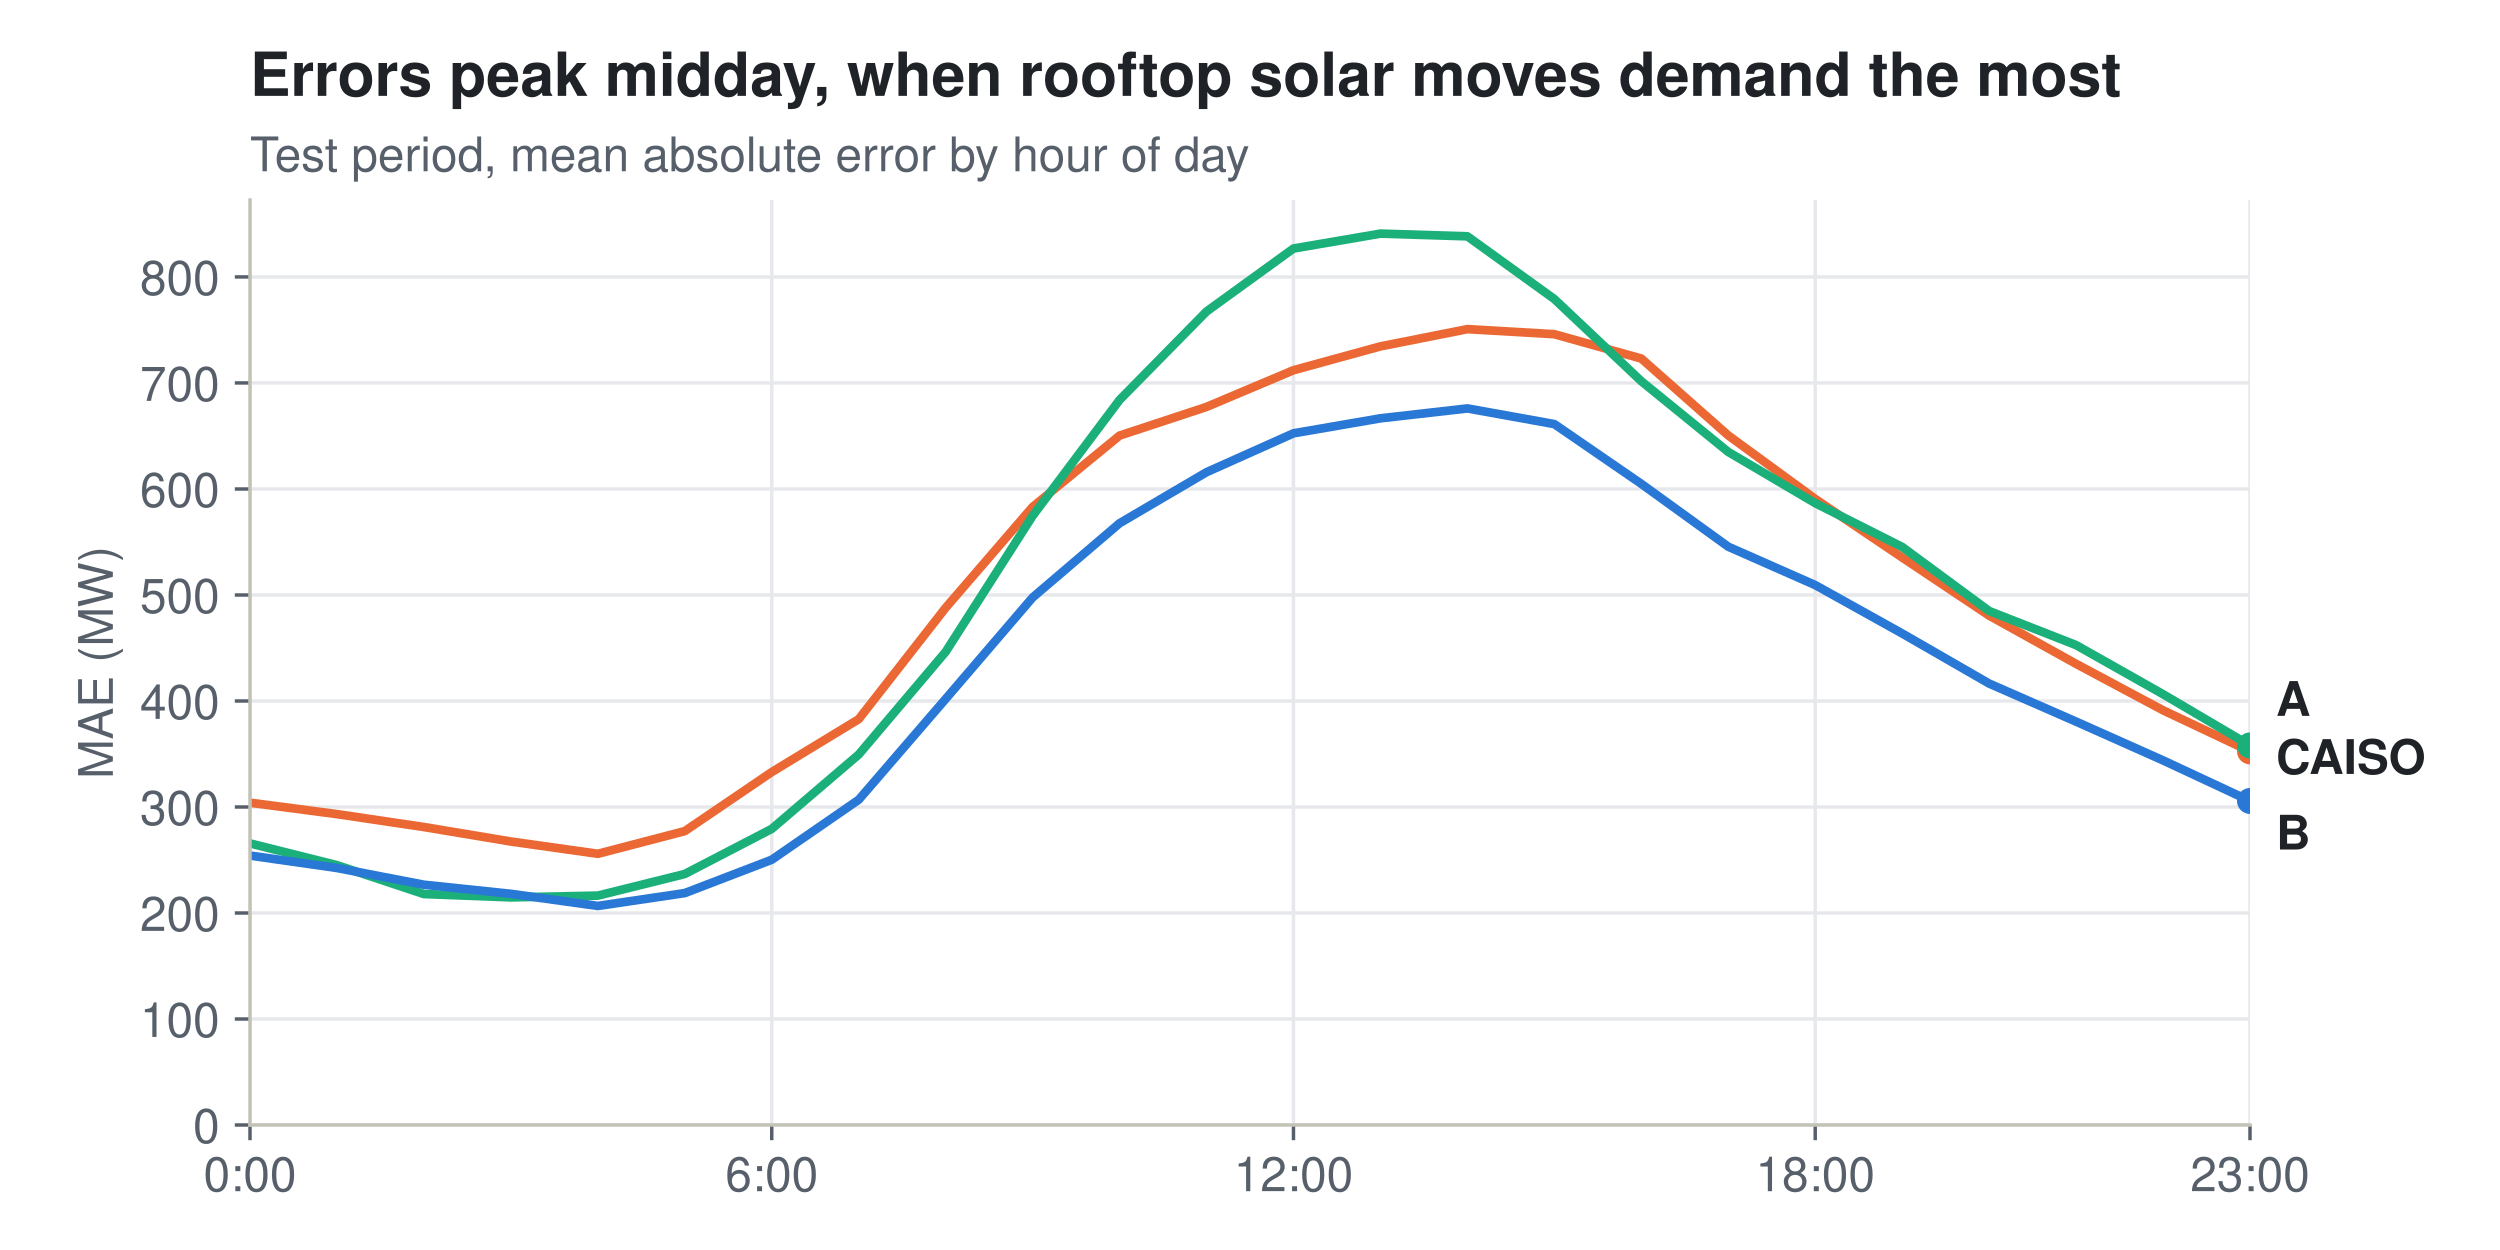
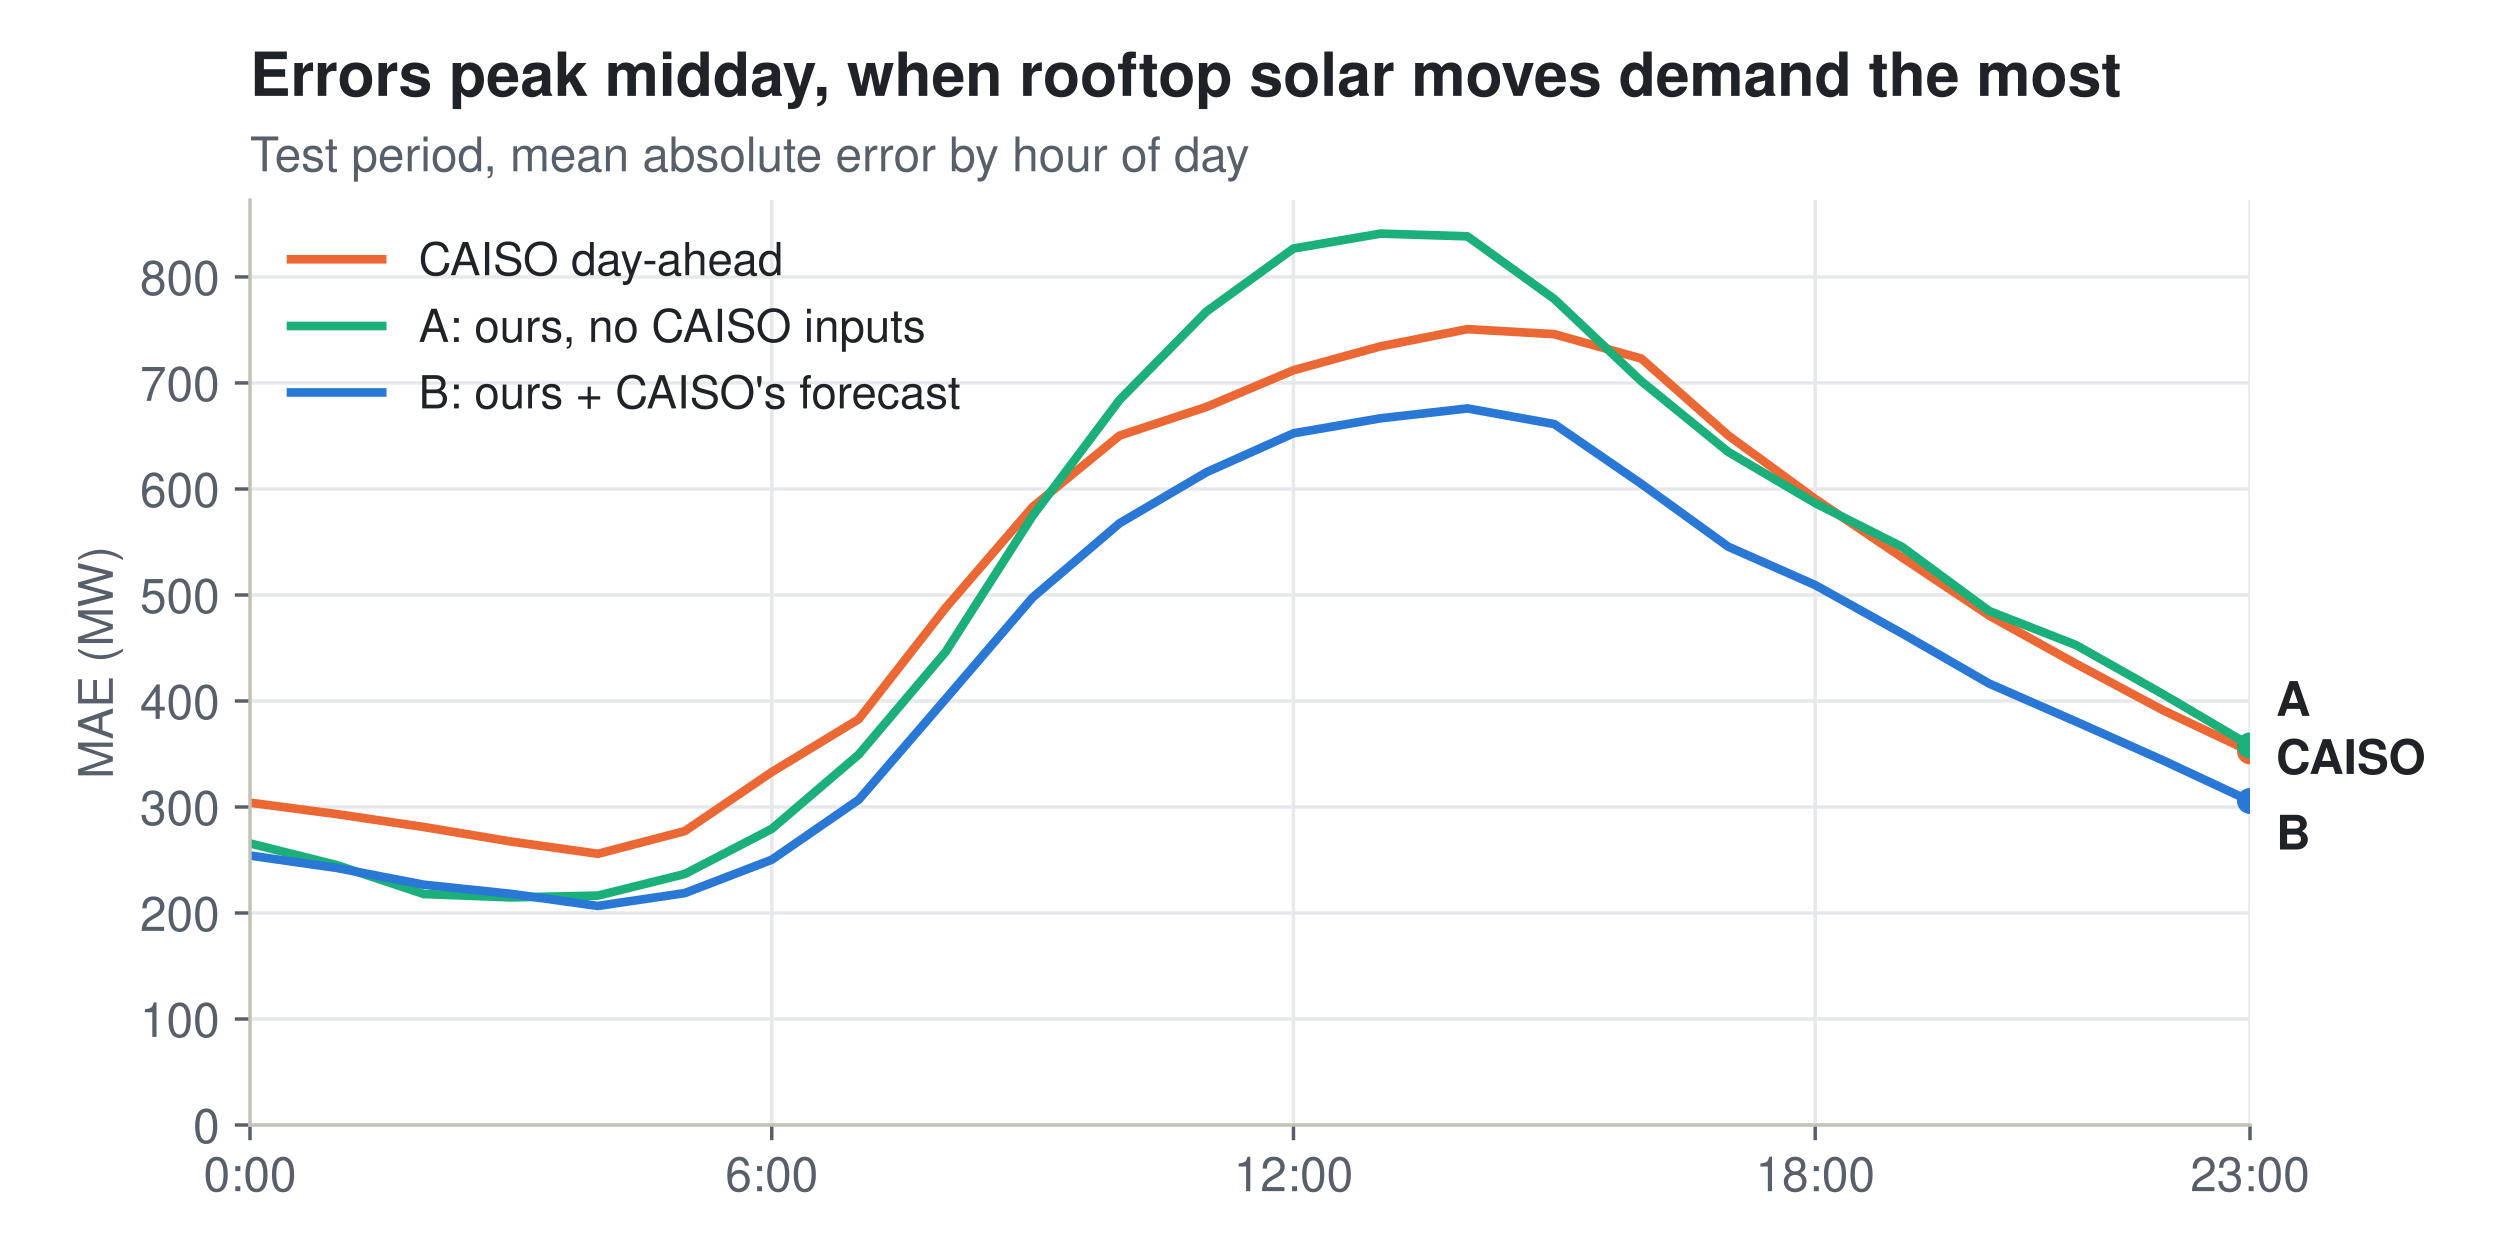
<svg xmlns="http://www.w3.org/2000/svg" xmlns:xlink="http://www.w3.org/1999/xlink" width="576pt" height="288pt" viewBox="0 0 576 288" version="1.1">
  <defs>
    <style type="text/css">*{stroke-linejoin: round; stroke-linecap: butt}</style>
  </defs>
  <g id="figure_1">
    <g id="patch_1">
      <path d="M 0 288  L 576 288  L 576 0  L 0 0  z " style="fill: #ffffff" />
    </g>
    <g id="axes_1">
      <g id="patch_2">
        <path d="M 57.6 259.2  L 518.4 259.2  L 518.4 46.08  L 57.6 46.08  z " style="fill: #ffffff" />
      </g>
      <g id="matplotlib.axis_1">
        <g id="xtick_1">
          <g id="line2d_1">
-             <path d="M 57.6 259.2  L 57.6 46.08  " clip-path="url(#p50cbd9c125)" style="fill: none; stroke: #e6e8eb; stroke-width: 0.8; stroke-linecap: square" />
+             <path d="M 57.6 259.2  L 57.6 46.08  " clip-path="url(#p5d1e82c8e4)" style="fill: none; stroke: #e6e8eb; stroke-width: 0.8; stroke-linecap: square" />
          </g>
          <g id="line2d_2">
            <defs>
-               <path id="ma289917f1e" d="M 0 0  L 0 3.5  " style="stroke: #57606a; stroke-width: 0.8" />
+               <path id="me4bc318705" d="M 0 0  L 0 3.5  " style="stroke: #57606a; stroke-width: 0.8" />
            </defs>
            <g>
-               <use xlink:href="#ma289917f1e" x="57.6" y="259.2" style="fill: #57606a; stroke: #57606a; stroke-width: 0.8" />
+               <use xlink:href="#me4bc318705" x="57.6" y="259.2" style="fill: #57606a; stroke: #57606a; stroke-width: 0.8" />
            </g>
          </g>
          <g id="text_1">
            <text style="font-size: 11px; font-family: 'Helvetica', 'Arial', 'DejaVu Sans', sans-serif; text-anchor: middle; fill: #57606a" x="57.6" y="274.45" transform="rotate(-0 57.6 274.45)">0:00</text>
          </g>
        </g>
        <g id="xtick_2">
          <g id="line2d_3">
-             <path d="M 177.809 259.2  L 177.809 46.08  " clip-path="url(#p50cbd9c125)" style="fill: none; stroke: #e6e8eb; stroke-width: 0.8; stroke-linecap: square" />
+             <path d="M 177.809 259.2  L 177.809 46.08  " clip-path="url(#p5d1e82c8e4)" style="fill: none; stroke: #e6e8eb; stroke-width: 0.8; stroke-linecap: square" />
          </g>
          <g id="line2d_4">
            <g>
-               <use xlink:href="#ma289917f1e" x="177.809" y="259.2" style="fill: #57606a; stroke: #57606a; stroke-width: 0.8" />
+               <use xlink:href="#me4bc318705" x="177.809" y="259.2" style="fill: #57606a; stroke: #57606a; stroke-width: 0.8" />
            </g>
          </g>
          <g id="text_2">
            <text style="font-size: 11px; font-family: 'Helvetica', 'Arial', 'DejaVu Sans', sans-serif; text-anchor: middle; fill: #57606a" x="177.809" y="274.45" transform="rotate(-0 177.8087 274.45)">6:00</text>
          </g>
        </g>
        <g id="xtick_3">
          <g id="line2d_5">
-             <path d="M 298.017 259.2  L 298.017 46.08  " clip-path="url(#p50cbd9c125)" style="fill: none; stroke: #e6e8eb; stroke-width: 0.8; stroke-linecap: square" />
+             <path d="M 298.017 259.2  L 298.017 46.08  " clip-path="url(#p5d1e82c8e4)" style="fill: none; stroke: #e6e8eb; stroke-width: 0.8; stroke-linecap: square" />
          </g>
          <g id="line2d_6">
            <g>
-               <use xlink:href="#ma289917f1e" x="298.017" y="259.2" style="fill: #57606a; stroke: #57606a; stroke-width: 0.8" />
+               <use xlink:href="#me4bc318705" x="298.017" y="259.2" style="fill: #57606a; stroke: #57606a; stroke-width: 0.8" />
            </g>
          </g>
          <g id="text_3">
            <text style="font-size: 11px; font-family: 'Helvetica', 'Arial', 'DejaVu Sans', sans-serif; text-anchor: middle; fill: #57606a" x="298.017" y="274.45" transform="rotate(-0 298.0174 274.45)">12:00</text>
          </g>
        </g>
        <g id="xtick_4">
          <g id="line2d_7">
-             <path d="M 418.226 259.2  L 418.226 46.08  " clip-path="url(#p50cbd9c125)" style="fill: none; stroke: #e6e8eb; stroke-width: 0.8; stroke-linecap: square" />
+             <path d="M 418.226 259.2  L 418.226 46.08  " clip-path="url(#p5d1e82c8e4)" style="fill: none; stroke: #e6e8eb; stroke-width: 0.8; stroke-linecap: square" />
          </g>
          <g id="line2d_8">
            <g>
-               <use xlink:href="#ma289917f1e" x="418.226" y="259.2" style="fill: #57606a; stroke: #57606a; stroke-width: 0.8" />
+               <use xlink:href="#me4bc318705" x="418.226" y="259.2" style="fill: #57606a; stroke: #57606a; stroke-width: 0.8" />
            </g>
          </g>
          <g id="text_4">
            <text style="font-size: 11px; font-family: 'Helvetica', 'Arial', 'DejaVu Sans', sans-serif; text-anchor: middle; fill: #57606a" x="418.226" y="274.45" transform="rotate(-0 418.2261 274.45)">18:00</text>
          </g>
        </g>
        <g id="xtick_5">
          <g id="line2d_9">
-             <path d="M 518.4 259.2  L 518.4 46.08  " clip-path="url(#p50cbd9c125)" style="fill: none; stroke: #e6e8eb; stroke-width: 0.8; stroke-linecap: square" />
+             <path d="M 518.4 259.2  L 518.4 46.08  " clip-path="url(#p5d1e82c8e4)" style="fill: none; stroke: #e6e8eb; stroke-width: 0.8; stroke-linecap: square" />
          </g>
          <g id="line2d_10">
            <g>
-               <use xlink:href="#ma289917f1e" x="518.4" y="259.2" style="fill: #57606a; stroke: #57606a; stroke-width: 0.8" />
+               <use xlink:href="#me4bc318705" x="518.4" y="259.2" style="fill: #57606a; stroke: #57606a; stroke-width: 0.8" />
            </g>
          </g>
          <g id="text_5">
            <text style="font-size: 11px; font-family: 'Helvetica', 'Arial', 'DejaVu Sans', sans-serif; text-anchor: middle; fill: #57606a" x="518.4" y="274.45" transform="rotate(-0 518.4 274.45)">23:00</text>
          </g>
        </g>
      </g>
      <g id="matplotlib.axis_2">
        <g id="ytick_1">
          <g id="line2d_11">
-             <path d="M 57.6 259.2  L 518.4 259.2  " clip-path="url(#p50cbd9c125)" style="fill: none; stroke: #e6e8eb; stroke-width: 0.8; stroke-linecap: square" />
+             <path d="M 57.6 259.2  L 518.4 259.2  " clip-path="url(#p5d1e82c8e4)" style="fill: none; stroke: #e6e8eb; stroke-width: 0.8; stroke-linecap: square" />
          </g>
          <g id="line2d_12">
            <defs>
-               <path id="m51dbc3a26b" d="M 0 0  L -3.5 0  " style="stroke: #57606a; stroke-width: 0.8" />
+               <path id="mdd62cda4f0" d="M 0 0  L -3.5 0  " style="stroke: #57606a; stroke-width: 0.8" />
            </defs>
            <g>
-               <use xlink:href="#m51dbc3a26b" x="57.6" y="259.2" style="fill: #57606a; stroke: #57606a; stroke-width: 0.8" />
+               <use xlink:href="#mdd62cda4f0" x="57.6" y="259.2" style="fill: #57606a; stroke: #57606a; stroke-width: 0.8" />
            </g>
          </g>
          <g id="text_6">
            <text style="font-size: 11px; font-family: 'Helvetica', 'Arial', 'DejaVu Sans', sans-serif; text-anchor: end; fill: #57606a" x="50.6" y="263.325" transform="rotate(-0 50.6 263.325)">0</text>
          </g>
        </g>
        <g id="ytick_2">
          <g id="line2d_13">
-             <path d="M 57.6 234.776  L 518.4 234.776  " clip-path="url(#p50cbd9c125)" style="fill: none; stroke: #e6e8eb; stroke-width: 0.8; stroke-linecap: square" />
+             <path d="M 57.6 234.776  L 518.4 234.776  " clip-path="url(#p5d1e82c8e4)" style="fill: none; stroke: #e6e8eb; stroke-width: 0.8; stroke-linecap: square" />
          </g>
          <g id="line2d_14">
            <g>
-               <use xlink:href="#m51dbc3a26b" x="57.6" y="234.776" style="fill: #57606a; stroke: #57606a; stroke-width: 0.8" />
+               <use xlink:href="#mdd62cda4f0" x="57.6" y="234.776" style="fill: #57606a; stroke: #57606a; stroke-width: 0.8" />
            </g>
          </g>
          <g id="text_7">
            <text style="font-size: 11px; font-family: 'Helvetica', 'Arial', 'DejaVu Sans', sans-serif; text-anchor: end; fill: #57606a" x="50.6" y="238.901" transform="rotate(-0 50.6 238.9013)">100</text>
          </g>
        </g>
        <g id="ytick_3">
          <g id="line2d_15">
-             <path d="M 57.6 210.353  L 518.4 210.353  " clip-path="url(#p50cbd9c125)" style="fill: none; stroke: #e6e8eb; stroke-width: 0.8; stroke-linecap: square" />
+             <path d="M 57.6 210.353  L 518.4 210.353  " clip-path="url(#p5d1e82c8e4)" style="fill: none; stroke: #e6e8eb; stroke-width: 0.8; stroke-linecap: square" />
          </g>
          <g id="line2d_16">
            <g>
-               <use xlink:href="#m51dbc3a26b" x="57.6" y="210.353" style="fill: #57606a; stroke: #57606a; stroke-width: 0.8" />
+               <use xlink:href="#mdd62cda4f0" x="57.6" y="210.353" style="fill: #57606a; stroke: #57606a; stroke-width: 0.8" />
            </g>
          </g>
          <g id="text_8">
            <text style="font-size: 11px; font-family: 'Helvetica', 'Arial', 'DejaVu Sans', sans-serif; text-anchor: end; fill: #57606a" x="50.6" y="214.478" transform="rotate(-0 50.6 214.4776)">200</text>
          </g>
        </g>
        <g id="ytick_4">
          <g id="line2d_17">
-             <path d="M 57.6 185.929  L 518.4 185.929  " clip-path="url(#p50cbd9c125)" style="fill: none; stroke: #e6e8eb; stroke-width: 0.8; stroke-linecap: square" />
+             <path d="M 57.6 185.929  L 518.4 185.929  " clip-path="url(#p5d1e82c8e4)" style="fill: none; stroke: #e6e8eb; stroke-width: 0.8; stroke-linecap: square" />
          </g>
          <g id="line2d_18">
            <g>
-               <use xlink:href="#m51dbc3a26b" x="57.6" y="185.929" style="fill: #57606a; stroke: #57606a; stroke-width: 0.8" />
+               <use xlink:href="#mdd62cda4f0" x="57.6" y="185.929" style="fill: #57606a; stroke: #57606a; stroke-width: 0.8" />
            </g>
          </g>
          <g id="text_9">
            <text style="font-size: 11px; font-family: 'Helvetica', 'Arial', 'DejaVu Sans', sans-serif; text-anchor: end; fill: #57606a" x="50.6" y="190.054" transform="rotate(-0 50.6 190.0539)">300</text>
          </g>
        </g>
        <g id="ytick_5">
          <g id="line2d_19">
-             <path d="M 57.6 161.505  L 518.4 161.505  " clip-path="url(#p50cbd9c125)" style="fill: none; stroke: #e6e8eb; stroke-width: 0.8; stroke-linecap: square" />
+             <path d="M 57.6 161.505  L 518.4 161.505  " clip-path="url(#p5d1e82c8e4)" style="fill: none; stroke: #e6e8eb; stroke-width: 0.8; stroke-linecap: square" />
          </g>
          <g id="line2d_20">
            <g>
-               <use xlink:href="#m51dbc3a26b" x="57.6" y="161.505" style="fill: #57606a; stroke: #57606a; stroke-width: 0.8" />
+               <use xlink:href="#mdd62cda4f0" x="57.6" y="161.505" style="fill: #57606a; stroke: #57606a; stroke-width: 0.8" />
            </g>
          </g>
          <g id="text_10">
            <text style="font-size: 11px; font-family: 'Helvetica', 'Arial', 'DejaVu Sans', sans-serif; text-anchor: end; fill: #57606a" x="50.6" y="165.63" transform="rotate(-0 50.6 165.6302)">400</text>
          </g>
        </g>
        <g id="ytick_6">
          <g id="line2d_21">
-             <path d="M 57.6 137.082  L 518.4 137.082  " clip-path="url(#p50cbd9c125)" style="fill: none; stroke: #e6e8eb; stroke-width: 0.8; stroke-linecap: square" />
+             <path d="M 57.6 137.082  L 518.4 137.082  " clip-path="url(#p5d1e82c8e4)" style="fill: none; stroke: #e6e8eb; stroke-width: 0.8; stroke-linecap: square" />
          </g>
          <g id="line2d_22">
            <g>
-               <use xlink:href="#m51dbc3a26b" x="57.6" y="137.082" style="fill: #57606a; stroke: #57606a; stroke-width: 0.8" />
+               <use xlink:href="#mdd62cda4f0" x="57.6" y="137.082" style="fill: #57606a; stroke: #57606a; stroke-width: 0.8" />
            </g>
          </g>
          <g id="text_11">
            <text style="font-size: 11px; font-family: 'Helvetica', 'Arial', 'DejaVu Sans', sans-serif; text-anchor: end; fill: #57606a" x="50.6" y="141.207" transform="rotate(-0 50.6 141.2065)">500</text>
          </g>
        </g>
        <g id="ytick_7">
          <g id="line2d_23">
-             <path d="M 57.6 112.658  L 518.4 112.658  " clip-path="url(#p50cbd9c125)" style="fill: none; stroke: #e6e8eb; stroke-width: 0.8; stroke-linecap: square" />
+             <path d="M 57.6 112.658  L 518.4 112.658  " clip-path="url(#p5d1e82c8e4)" style="fill: none; stroke: #e6e8eb; stroke-width: 0.8; stroke-linecap: square" />
          </g>
          <g id="line2d_24">
            <g>
-               <use xlink:href="#m51dbc3a26b" x="57.6" y="112.658" style="fill: #57606a; stroke: #57606a; stroke-width: 0.8" />
+               <use xlink:href="#mdd62cda4f0" x="57.6" y="112.658" style="fill: #57606a; stroke: #57606a; stroke-width: 0.8" />
            </g>
          </g>
          <g id="text_12">
            <text style="font-size: 11px; font-family: 'Helvetica', 'Arial', 'DejaVu Sans', sans-serif; text-anchor: end; fill: #57606a" x="50.6" y="116.783" transform="rotate(-0 50.6 116.7828)">600</text>
          </g>
        </g>
        <g id="ytick_8">
          <g id="line2d_25">
-             <path d="M 57.6 88.234  L 518.4 88.234  " clip-path="url(#p50cbd9c125)" style="fill: none; stroke: #e6e8eb; stroke-width: 0.8; stroke-linecap: square" />
+             <path d="M 57.6 88.234  L 518.4 88.234  " clip-path="url(#p5d1e82c8e4)" style="fill: none; stroke: #e6e8eb; stroke-width: 0.8; stroke-linecap: square" />
          </g>
          <g id="line2d_26">
            <g>
-               <use xlink:href="#m51dbc3a26b" x="57.6" y="88.234" style="fill: #57606a; stroke: #57606a; stroke-width: 0.8" />
+               <use xlink:href="#mdd62cda4f0" x="57.6" y="88.234" style="fill: #57606a; stroke: #57606a; stroke-width: 0.8" />
            </g>
          </g>
          <g id="text_13">
            <text style="font-size: 11px; font-family: 'Helvetica', 'Arial', 'DejaVu Sans', sans-serif; text-anchor: end; fill: #57606a" x="50.6" y="92.359" transform="rotate(-0 50.6 92.35911)">700</text>
          </g>
        </g>
        <g id="ytick_9">
          <g id="line2d_27">
-             <path d="M 57.6 63.81  L 518.4 63.81  " clip-path="url(#p50cbd9c125)" style="fill: none; stroke: #e6e8eb; stroke-width: 0.8; stroke-linecap: square" />
+             <path d="M 57.6 63.81  L 518.4 63.81  " clip-path="url(#p5d1e82c8e4)" style="fill: none; stroke: #e6e8eb; stroke-width: 0.8; stroke-linecap: square" />
          </g>
          <g id="line2d_28">
            <g>
-               <use xlink:href="#m51dbc3a26b" x="57.6" y="63.81" style="fill: #57606a; stroke: #57606a; stroke-width: 0.8" />
+               <use xlink:href="#mdd62cda4f0" x="57.6" y="63.81" style="fill: #57606a; stroke: #57606a; stroke-width: 0.8" />
            </g>
          </g>
          <g id="text_14">
            <text style="font-size: 11px; font-family: 'Helvetica', 'Arial', 'DejaVu Sans', sans-serif; text-anchor: end; fill: #57606a" x="50.6" y="67.935" transform="rotate(-0 50.6 67.93541)">800</text>
          </g>
        </g>
        <g id="text_15">
          <text style="font-size: 11px; font-family: 'Helvetica', 'Arial', 'DejaVu Sans', sans-serif; text-anchor: middle; fill: #57606a" x="26.004" y="152.64" transform="rotate(-90 26.00422 152.64)">MAE (MW)</text>
        </g>
      </g>
      <g id="line2d_29">
-         <path d="M 57.6 184.944  L 77.635 187.575  L 97.67 190.551  L 117.704 193.89  L 137.739 196.715  L 157.774 191.488  L 177.809 177.881  L 197.843 165.698  L 217.878 140.028  L 237.913 116.796  L 257.948 100.36  L 277.983 93.749  L 298.017 85.297  L 318.052 79.802  L 338.087 75.833  L 358.122 77.003  L 378.157 82.614  L 398.191 100.327  L 418.226 114.956  L 438.261 128.454  L 458.296 141.836  L 478.33 152.956  L 498.365 163.654  L 518.4 173.115  " clip-path="url(#p50cbd9c125)" style="fill: none; stroke: #eb6834; stroke-width: 2; stroke-linecap: square" />
+         <path d="M 57.6 184.944  L 77.635 187.575  L 97.67 190.551  L 117.704 193.89  L 137.739 196.715  L 157.774 191.488  L 177.809 177.881  L 197.843 165.698  L 217.878 140.028  L 237.913 116.796  L 257.948 100.36  L 277.983 93.749  L 298.017 85.297  L 318.052 79.802  L 338.087 75.833  L 358.122 77.003  L 378.157 82.614  L 398.191 100.327  L 418.226 114.956  L 438.261 128.454  L 458.296 141.836  L 478.33 152.956  L 498.365 163.654  L 518.4 173.115  " clip-path="url(#p5d1e82c8e4)" style="fill: none; stroke: #eb6834; stroke-width: 2; stroke-linecap: square" />
      </g>
      <g id="line2d_30">
        <defs>
-           <path id="ma42561920e" d="M 0 2.5  C 0.663 2.5 1.299 2.237 1.768 1.768  C 2.237 1.299 2.5 0.663 2.5 0  C 2.5 -0.663 2.237 -1.299 1.768 -1.768  C 1.299 -2.237 0.663 -2.5 0 -2.5  C -0.663 -2.5 -1.299 -2.237 -1.768 -1.768  C -2.237 -1.299 -2.5 -0.663 -2.5 0  C -2.5 0.663 -2.237 1.299 -1.768 1.768  C -1.299 2.237 -0.663 2.5 0 2.5  z " style="stroke: #eb6834" />
+           <path id="m16f4b431eb" d="M 0 2.5  C 0.663 2.5 1.299 2.237 1.768 1.768  C 2.237 1.299 2.5 0.663 2.5 0  C 2.5 -0.663 2.237 -1.299 1.768 -1.768  C 1.299 -2.237 0.663 -2.5 0 -2.5  C -0.663 -2.5 -1.299 -2.237 -1.768 -1.768  C -2.237 -1.299 -2.5 -0.663 -2.5 0  C -2.5 0.663 -2.237 1.299 -1.768 1.768  C -1.299 2.237 -0.663 2.5 0 2.5  z " style="stroke: #eb6834" />
        </defs>
-         <g clip-path="url(#p50cbd9c125)">
-           <use xlink:href="#ma42561920e" x="518.4" y="173.115" style="fill: #eb6834; stroke: #eb6834" />
+         <g clip-path="url(#p5d1e82c8e4)">
+           <use xlink:href="#m16f4b431eb" x="518.4" y="173.115" style="fill: #eb6834; stroke: #eb6834" />
        </g>
      </g>
      <g id="line2d_31">
-         <path d="M 57.6 194.321  L 77.635 199.342  L 97.67 205.987  L 117.704 206.756  L 137.739 206.35  L 157.774 201.367  L 177.809 190.967  L 197.843 173.843  L 217.878 150.179  L 237.913 118.854  L 257.948 92.141  L 277.983 71.766  L 298.017 57.259  L 318.052 53.825  L 338.087 54.453  L 358.122 68.906  L 378.157 87.831  L 398.191 104.128  L 418.226 115.927  L 438.261 126.017  L 458.296 140.779  L 478.33 148.631  L 498.365 159.943  L 518.4 171.747  " clip-path="url(#p50cbd9c125)" style="fill: none; stroke: #1baf7a; stroke-width: 2; stroke-linecap: square" />
+         <path d="M 57.6 194.321  L 77.635 199.342  L 97.67 205.987  L 117.704 206.756  L 137.739 206.35  L 157.774 201.367  L 177.809 190.967  L 197.843 173.843  L 217.878 150.179  L 237.913 118.854  L 257.948 92.141  L 277.983 71.766  L 298.017 57.259  L 318.052 53.825  L 338.087 54.453  L 358.122 68.906  L 378.157 87.831  L 398.191 104.128  L 418.226 115.927  L 438.261 126.017  L 458.296 140.779  L 478.33 148.631  L 498.365 159.943  L 518.4 171.747  " clip-path="url(#p5d1e82c8e4)" style="fill: none; stroke: #1baf7a; stroke-width: 2; stroke-linecap: square" />
      </g>
      <g id="line2d_32">
        <defs>
-           <path id="m4d0fdf8ff8" d="M 0 2.5  C 0.663 2.5 1.299 2.237 1.768 1.768  C 2.237 1.299 2.5 0.663 2.5 0  C 2.5 -0.663 2.237 -1.299 1.768 -1.768  C 1.299 -2.237 0.663 -2.5 0 -2.5  C -0.663 -2.5 -1.299 -2.237 -1.768 -1.768  C -2.237 -1.299 -2.5 -0.663 -2.5 0  C -2.5 0.663 -2.237 1.299 -1.768 1.768  C -1.299 2.237 -0.663 2.5 0 2.5  z " style="stroke: #1baf7a" />
+           <path id="m48d9e9ae42" d="M 0 2.5  C 0.663 2.5 1.299 2.237 1.768 1.768  C 2.237 1.299 2.5 0.663 2.5 0  C 2.5 -0.663 2.237 -1.299 1.768 -1.768  C 1.299 -2.237 0.663 -2.5 0 -2.5  C -0.663 -2.5 -1.299 -2.237 -1.768 -1.768  C -2.237 -1.299 -2.5 -0.663 -2.5 0  C -2.5 0.663 -2.237 1.299 -1.768 1.768  C -1.299 2.237 -0.663 2.5 0 2.5  z " style="stroke: #1baf7a" />
        </defs>
-         <g clip-path="url(#p50cbd9c125)">
-           <use xlink:href="#m4d0fdf8ff8" x="518.4" y="171.747" style="fill: #1baf7a; stroke: #1baf7a" />
+         <g clip-path="url(#p5d1e82c8e4)">
+           <use xlink:href="#m48d9e9ae42" x="518.4" y="171.747" style="fill: #1baf7a; stroke: #1baf7a" />
        </g>
      </g>
      <g id="line2d_33">
-         <path d="M 57.6 197.125  L 77.635 199.987  L 97.67 203.844  L 117.704 205.942  L 137.739 208.729  L 157.774 205.765  L 177.809 198.081  L 197.843 184.262  L 217.878 161.033  L 237.913 137.664  L 257.948 120.555  L 277.983 108.792  L 298.017 99.833  L 318.052 96.381  L 338.087 94.102  L 358.122 97.71  L 378.157 111.48  L 398.191 125.963  L 418.226 134.802  L 438.261 145.953  L 458.296 157.493  L 478.33 166.264  L 498.365 175.197  L 518.4 184.546  " clip-path="url(#p50cbd9c125)" style="fill: none; stroke: #2a78d6; stroke-width: 2; stroke-linecap: square" />
+         <path d="M 57.6 197.125  L 77.635 199.987  L 97.67 203.844  L 117.704 205.942  L 137.739 208.729  L 157.774 205.765  L 177.809 198.081  L 197.843 184.262  L 217.878 161.033  L 237.913 137.664  L 257.948 120.555  L 277.983 108.792  L 298.017 99.833  L 318.052 96.381  L 338.087 94.102  L 358.122 97.71  L 378.157 111.48  L 398.191 125.963  L 418.226 134.802  L 438.261 145.953  L 458.296 157.493  L 478.33 166.264  L 498.365 175.197  L 518.4 184.546  " clip-path="url(#p5d1e82c8e4)" style="fill: none; stroke: #2a78d6; stroke-width: 2; stroke-linecap: square" />
      </g>
      <g id="line2d_34">
        <defs>
-           <path id="m166b9387a1" d="M 0 2.5  C 0.663 2.5 1.299 2.237 1.768 1.768  C 2.237 1.299 2.5 0.663 2.5 0  C 2.5 -0.663 2.237 -1.299 1.768 -1.768  C 1.299 -2.237 0.663 -2.5 0 -2.5  C -0.663 -2.5 -1.299 -2.237 -1.768 -1.768  C -2.237 -1.299 -2.5 -0.663 -2.5 0  C -2.5 0.663 -2.237 1.299 -1.768 1.768  C -1.299 2.237 -0.663 2.5 0 2.5  z " style="stroke: #2a78d6" />
+           <path id="me5e0892bda" d="M 0 2.5  C 0.663 2.5 1.299 2.237 1.768 1.768  C 2.237 1.299 2.5 0.663 2.5 0  C 2.5 -0.663 2.237 -1.299 1.768 -1.768  C 1.299 -2.237 0.663 -2.5 0 -2.5  C -0.663 -2.5 -1.299 -2.237 -1.768 -1.768  C -2.237 -1.299 -2.5 -0.663 -2.5 0  C -2.5 0.663 -2.237 1.299 -1.768 1.768  C -1.299 2.237 -0.663 2.5 0 2.5  z " style="stroke: #2a78d6" />
        </defs>
-         <g clip-path="url(#p50cbd9c125)">
-           <use xlink:href="#m166b9387a1" x="518.4" y="184.546" style="fill: #2a78d6; stroke: #2a78d6" />
+         <g clip-path="url(#p5d1e82c8e4)">
+           <use xlink:href="#me5e0892bda" x="518.4" y="184.546" style="fill: #2a78d6; stroke: #2a78d6" />
        </g>
      </g>
      <g id="patch_3">
        <path d="M 57.6 259.2  L 57.6 46.08  " style="fill: none; stroke: #c3c2b7; stroke-width: 0.8; stroke-linejoin: miter; stroke-linecap: square" />
      </g>
      <g id="patch_4">
        <path d="M 57.6 259.2  L 518.4 259.2  " style="fill: none; stroke: #c3c2b7; stroke-width: 0.8; stroke-linejoin: miter; stroke-linecap: square" />
      </g>
      <g id="text_16">
        <text style="font-weight: 700; font-size: 11px; font-family: 'Helvetica', 'Arial', 'DejaVu Sans', sans-serif; text-anchor: start; fill: #1f2328" x="524.4" y="178.306" transform="rotate(-0 524.4 178.3056)">CAISO</text>
      </g>
      <g id="text_17">
        <text style="font-weight: 700; font-size: 11px; font-family: 'Helvetica', 'Arial', 'DejaVu Sans', sans-serif; text-anchor: start; fill: #1f2328" x="524.4" y="164.937" transform="rotate(-0 524.4 164.9372)">A</text>
      </g>
      <g id="text_18">
        <text style="font-weight: 700; font-size: 11px; font-family: 'Helvetica', 'Arial', 'DejaVu Sans', sans-serif; text-anchor: start; fill: #1f2328" x="524.4" y="195.736" transform="rotate(-0 524.4 195.736)">B</text>
      </g>
      <g id="text_19">
        <text style="font-size: 11px; font-family: 'Helvetica', 'Arial', 'DejaVu Sans', sans-serif; text-anchor: start; fill: #57606a" x="57.6" y="39.459" transform="rotate(-0 57.6 39.45947)">Test period, mean absolute error by hour of day</text>
      </g>
      <g id="text_20">
        <text style="font-weight: 700; font-size: 14px; font-family: 'Helvetica', 'Arial', 'DejaVu Sans', sans-serif; text-anchor: start; fill: #1f2328" x="57.6" y="22.08" transform="rotate(-0 57.6 22.08)">Errors peak midday, when rooftop solar moves demand the most</text>
+       </g>
+       <g id="legend_1">
+         <g id="line2d_35">
+           <path d="M 67.05 59.73  L 77.55 59.73  L 88.05 59.73  " style="fill: none; stroke: #eb6834; stroke-width: 2; stroke-linecap: square" />
+         </g>
+         <g id="text_21">
+           <text style="font-size: 10.5px; font-family: 'Helvetica', 'Arial', 'DejaVu Sans', sans-serif; text-anchor: start; fill: #1f2328" x="96.45" y="63.405" transform="rotate(-0 96.45 63.405)">CAISO day-ahead</text>
+         </g>
+         <g id="line2d_36">
+           <path d="M 67.05 75.106  L 77.55 75.106  L 88.05 75.106  " style="fill: none; stroke: #1baf7a; stroke-width: 2; stroke-linecap: square" />
+         </g>
+         <g id="text_22">
+           <text style="font-size: 10.5px; font-family: 'Helvetica', 'Arial', 'DejaVu Sans', sans-serif; text-anchor: start; fill: #1f2328" x="96.45" y="78.781" transform="rotate(-0 96.45 78.78094)">A: ours, no CAISO inputs</text>
+         </g>
+         <g id="line2d_37">
+           <path d="M 67.05 90.42  L 77.55 90.42  L 88.05 90.42  " style="fill: none; stroke: #2a78d6; stroke-width: 2; stroke-linecap: square" />
+         </g>
+         <g id="text_23">
+           <text style="font-size: 10.5px; font-family: 'Helvetica', 'Arial', 'DejaVu Sans', sans-serif; text-anchor: start; fill: #1f2328" x="96.45" y="94.095" transform="rotate(-0 96.45 94.09453)">B: ours + CAISO's forecast</text>
+         </g>
      </g>
    </g>
  </g>
  <defs>
-     <clipPath id="p50cbd9c125">
+     <clipPath id="p5d1e82c8e4">
      <rect x="57.6" y="46.08" width="460.8" height="213.12" />
    </clipPath>
  </defs>
</svg>
